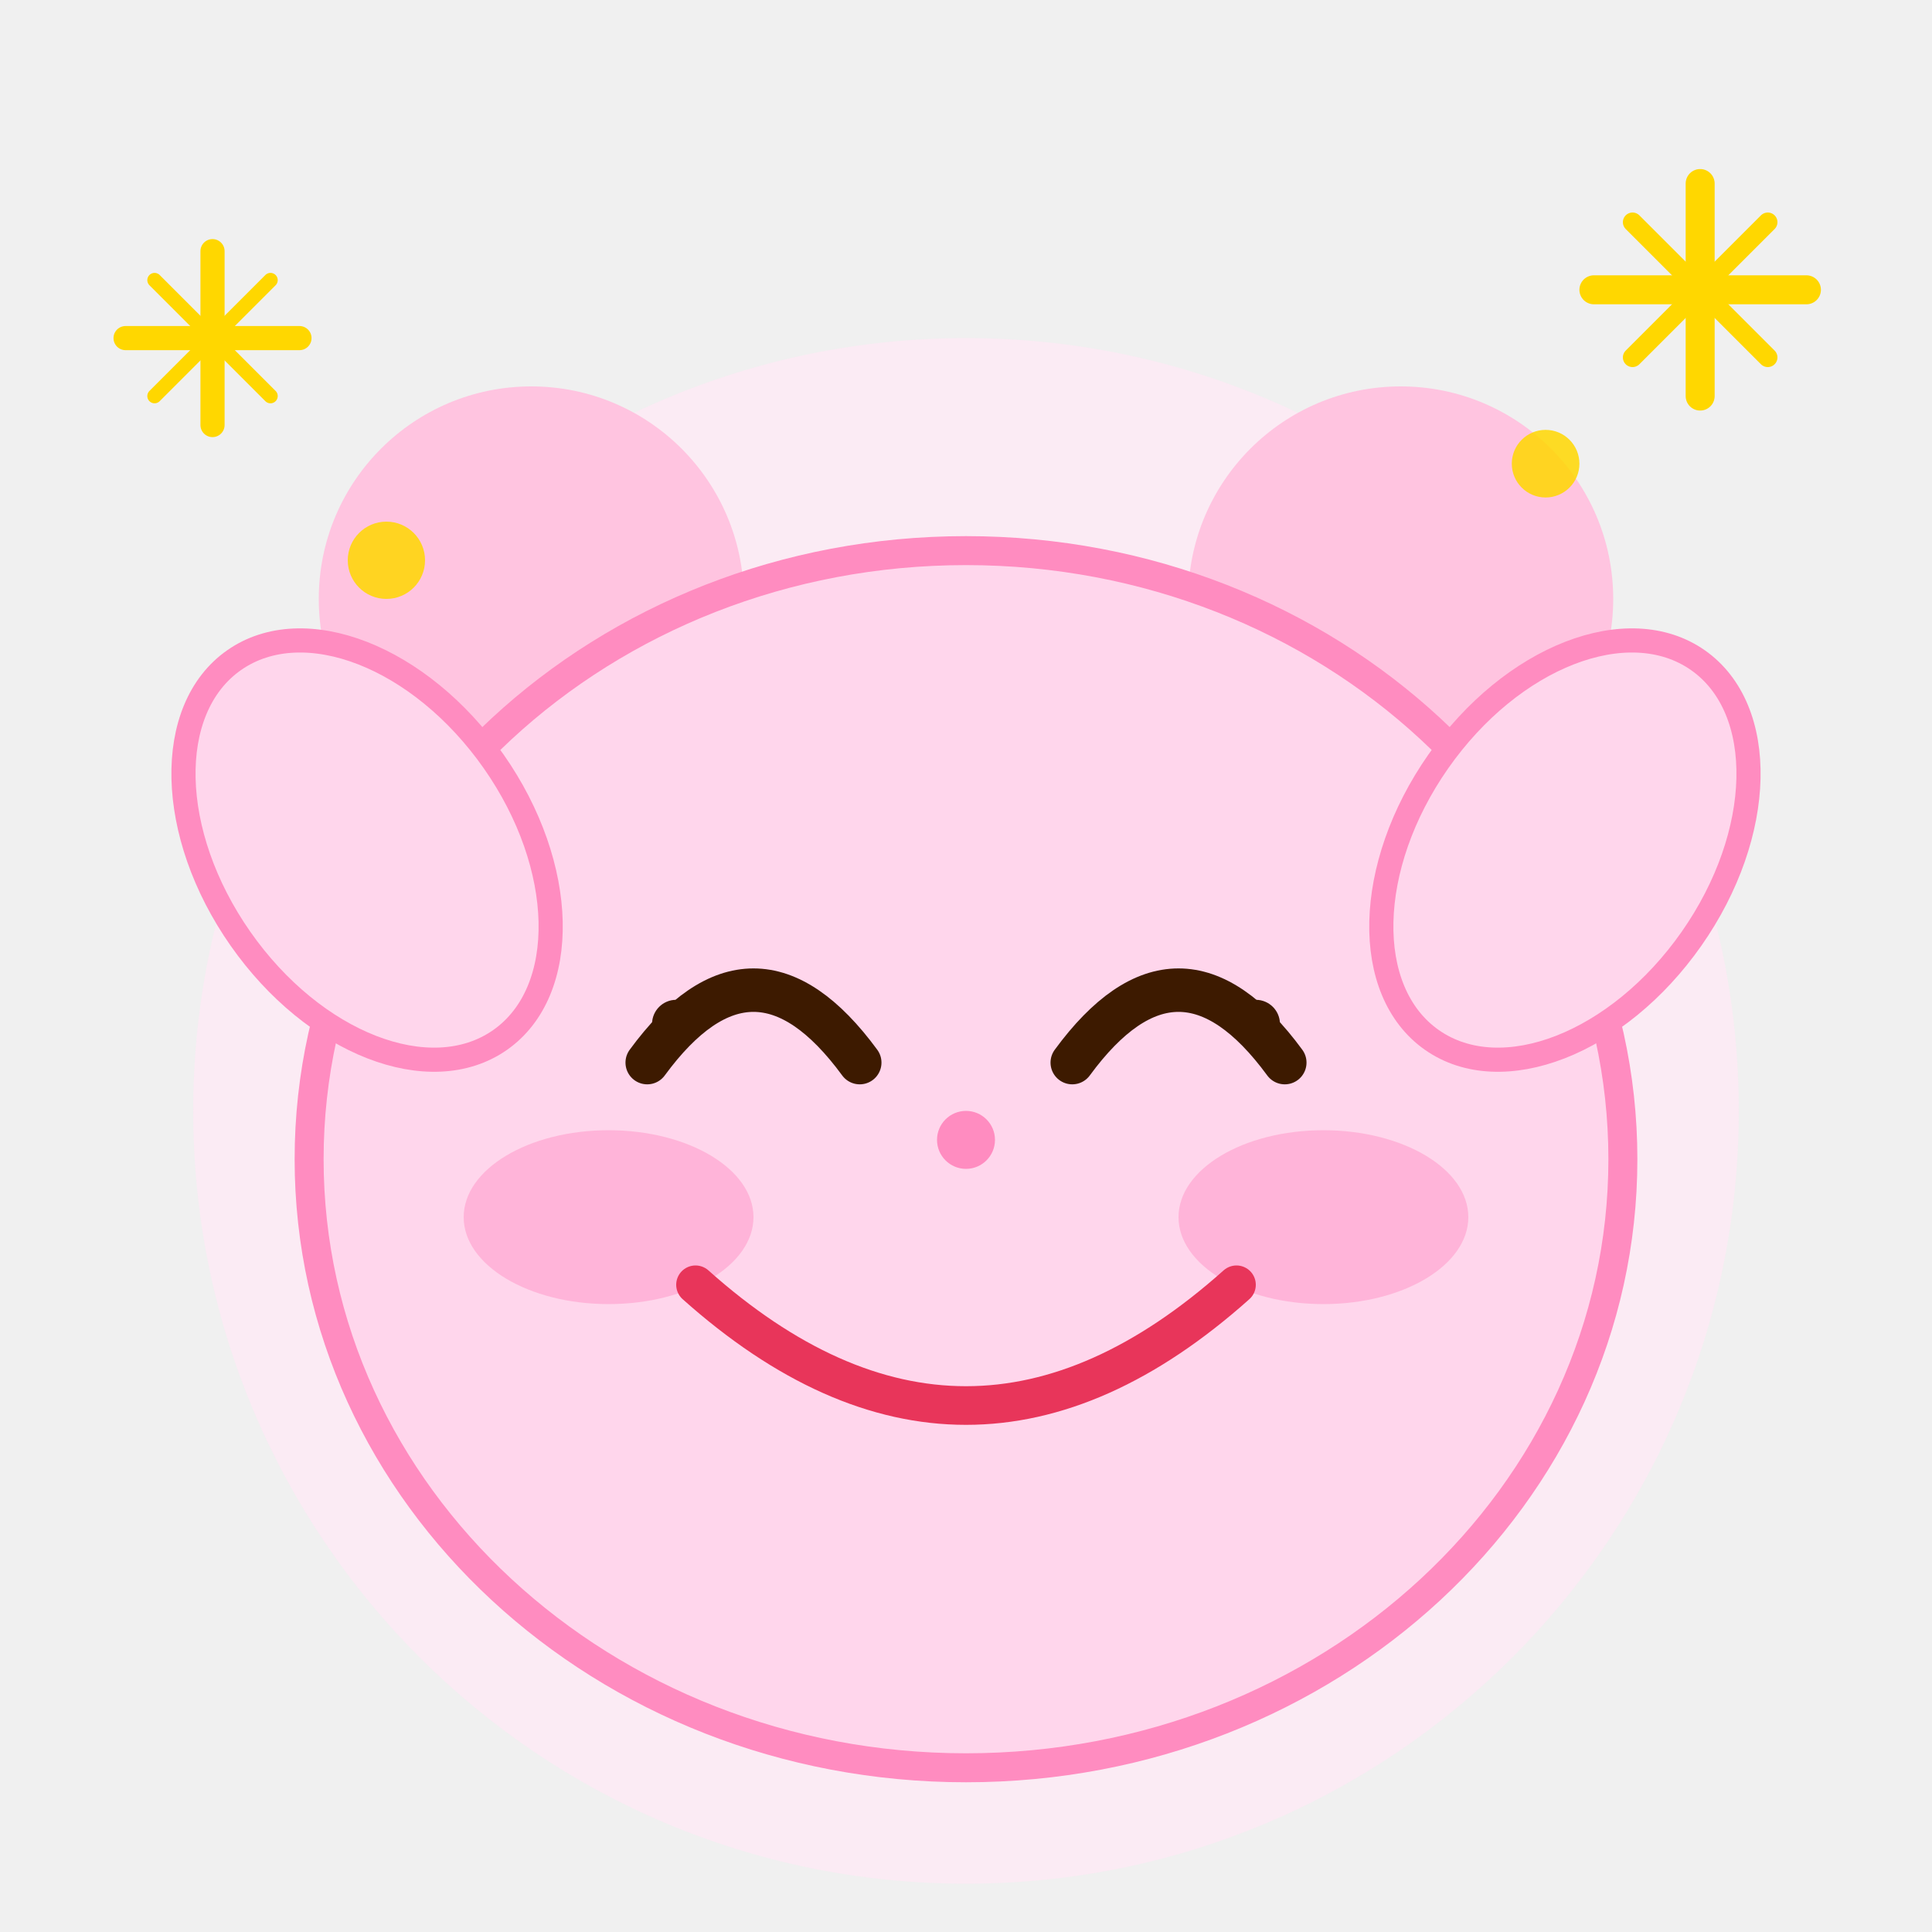
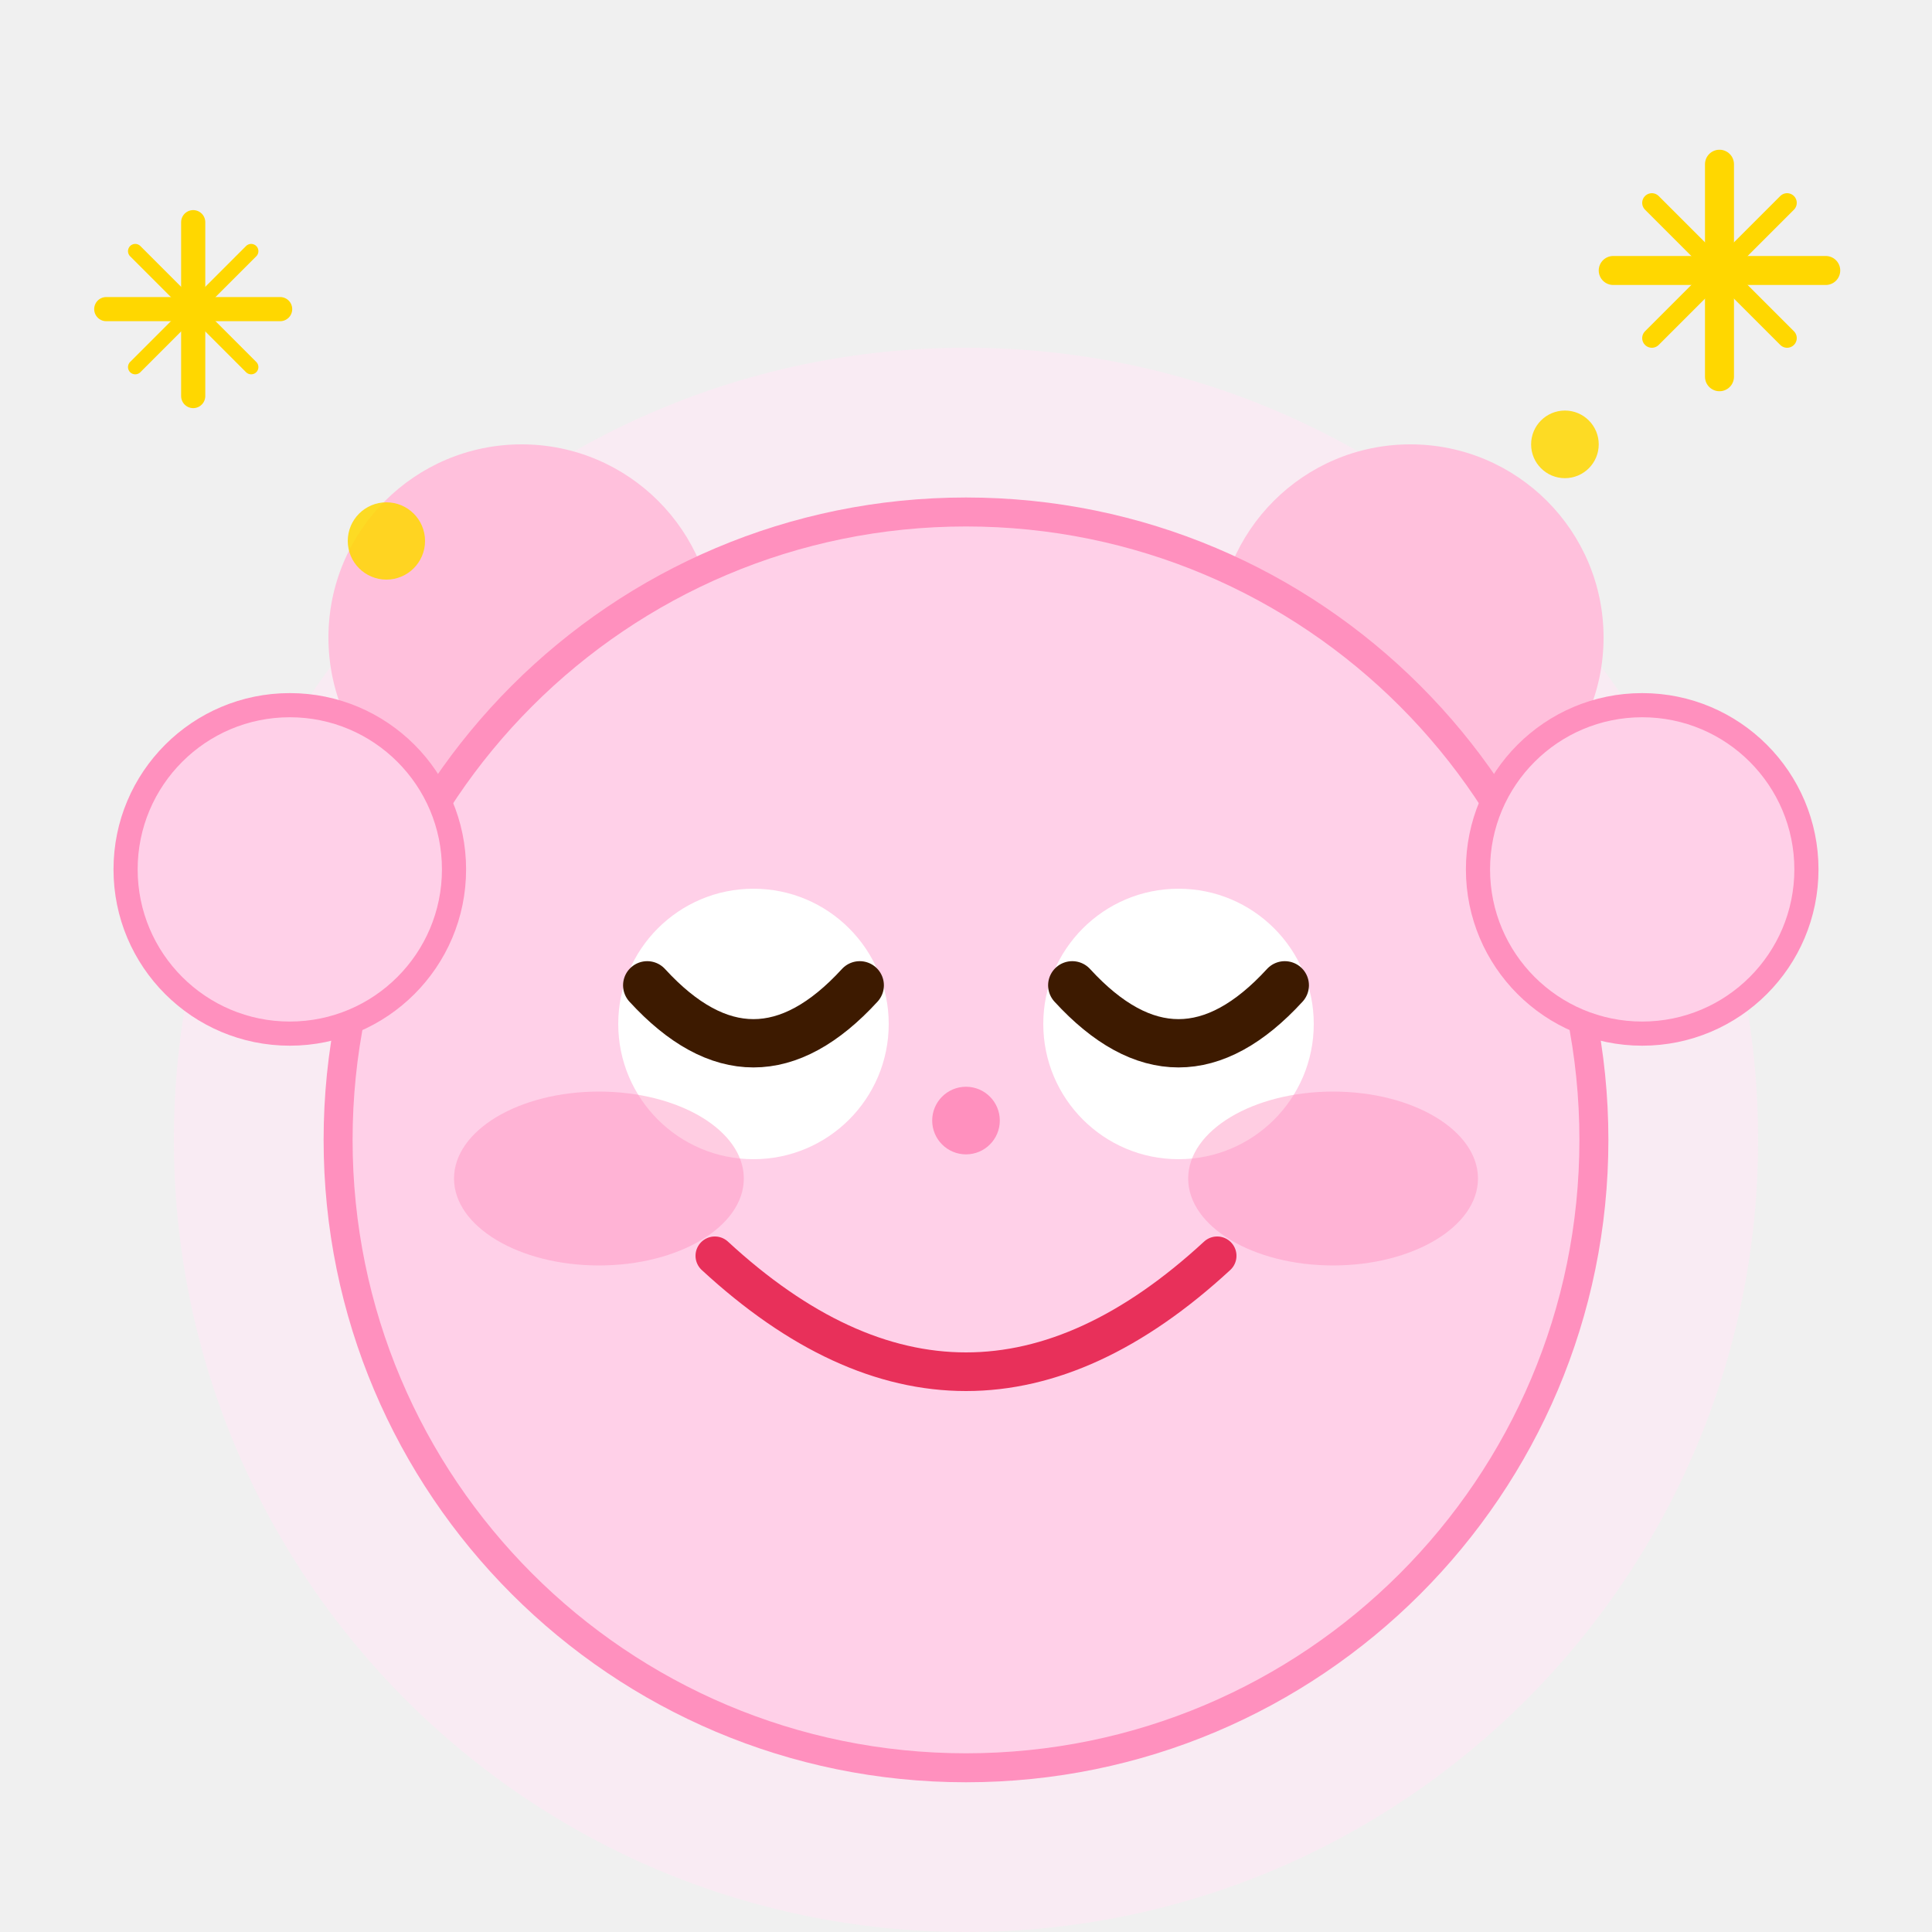
<svg xmlns="http://www.w3.org/2000/svg" viewBox="0 0 200 200">
-   <circle cx="100" cy="115" r="80" fill="#FFE8F5" opacity="0.7" />
-   <circle cx="55" cy="62" r="22" fill="#FFC4E0" />
-   <circle cx="145" cy="62" r="22" fill="#FFC4E0" />
-   <ellipse cx="100" cy="120" rx="68" ry="63" fill="#FFD6EC" />
-   <ellipse cx="100" cy="120" rx="68" ry="63" fill="none" stroke="#FF8CC0" stroke-width="3" />
-   <ellipse cx="38" cy="88" rx="16" ry="24" fill="#FFD6EC" stroke="#FF8CC0" stroke-width="2.5" transform="rotate(-35 38 88)" />
-   <ellipse cx="162" cy="88" rx="16" ry="24" fill="#FFD6EC" stroke="#FF8CC0" stroke-width="2.5" transform="rotate(35 162 88)" />
-   <path d="M 67 110 Q 78 95 89 110" fill="none" stroke="#3D1A00" stroke-width="4.5" stroke-linecap="round" />
-   <path d="M 111 110 Q 122 95 133 110" fill="none" stroke="#3D1A00" stroke-width="4.5" stroke-linecap="round" />
-   <circle cx="70" cy="106" r="2.5" fill="#3D1A00" />
-   <circle cx="130" cy="106" r="2.5" fill="#3D1A00" />
-   <ellipse cx="63" cy="126" rx="15" ry="9" fill="#FF8CC0" opacity="0.45" />
-   <ellipse cx="137" cy="126" rx="15" ry="9" fill="#FF8CC0" opacity="0.45" />
-   <circle cx="100" cy="118" r="3" fill="#FF8CC0" />
-   <path d="M 72 133 Q 100 158 128 133" fill="none" stroke="#E8355A" stroke-width="4" stroke-linecap="round" />
-   <g transform="translate(22,35)">
+   <circle cx="100" cy="118" r="82" fill="#FFE8F5" opacity="0.6" />
+   <circle cx="54" cy="66" r="20" fill="#FFC0DC" />
+   <circle cx="146" cy="66" r="20" fill="#FFC0DC" />
+   <circle cx="100" cy="118" r="65" fill="#FFD0E8" />
+   <circle cx="100" cy="118" r="65" fill="none" stroke="#FF90BE" stroke-width="3" />
+   <circle cx="30" cy="90" r="17" fill="#FFD0E8" stroke="#FF90BE" stroke-width="2.5" />
+   <circle cx="170" cy="90" r="17" fill="#FFD0E8" stroke="#FF90BE" stroke-width="2.5" />
+   <circle cx="78" cy="106" r="14" fill="white" />
+   <circle cx="122" cy="106" r="14" fill="white" />
+   <path d="M 67 102 Q 78 114 89 102" stroke="#3D1A00" stroke-width="5" fill="none" stroke-linecap="round" />
+   <path d="M 111 102 Q 122 114 133 102" stroke="#3D1A00" stroke-width="5" fill="none" stroke-linecap="round" />
+   <ellipse cx="62" cy="122" rx="15" ry="9" fill="#FF90BE" opacity="0.45" />
+   <ellipse cx="138" cy="122" rx="15" ry="9" fill="#FF90BE" opacity="0.45" />
+   <circle cx="100" cy="116" r="3.5" fill="#FF90BE" />
+   <path d="M 74 130 Q 100 154 126 130" stroke="#E8305A" stroke-width="4" fill="none" stroke-linecap="round" />
+   <g transform="translate(20,32)">
    <line x1="0" y1="-9" x2="0" y2="9" stroke="#FFD700" stroke-width="2.5" stroke-linecap="round" />
    <line x1="-9" y1="0" x2="9" y2="0" stroke="#FFD700" stroke-width="2.5" stroke-linecap="round" />
    <line x1="-6" y1="-6" x2="6" y2="6" stroke="#FFD700" stroke-width="1.5" stroke-linecap="round" />
    <line x1="6" y1="-6" x2="-6" y2="6" stroke="#FFD700" stroke-width="1.5" stroke-linecap="round" />
  </g>
-   <g transform="translate(176,30)">
+   <g transform="translate(178,28)">
    <line x1="0" y1="-11" x2="0" y2="11" stroke="#FFD700" stroke-width="3" stroke-linecap="round" />
    <line x1="-11" y1="0" x2="11" y2="0" stroke="#FFD700" stroke-width="3" stroke-linecap="round" />
    <line x1="-7" y1="-7" x2="7" y2="7" stroke="#FFD700" stroke-width="2" stroke-linecap="round" />
    <line x1="7" y1="-7" x2="-7" y2="7" stroke="#FFD700" stroke-width="2" stroke-linecap="round" />
  </g>
-   <circle cx="40" cy="58" r="4" fill="#FFD700" opacity="0.85" />
-   <circle cx="160" cy="48" r="3.5" fill="#FFD700" opacity="0.85" />
+   <circle cx="40" cy="56" r="4" fill="#FFD700" opacity="0.85" />
+   <circle cx="162" cy="46" r="3.5" fill="#FFD700" opacity="0.85" />
</svg>
